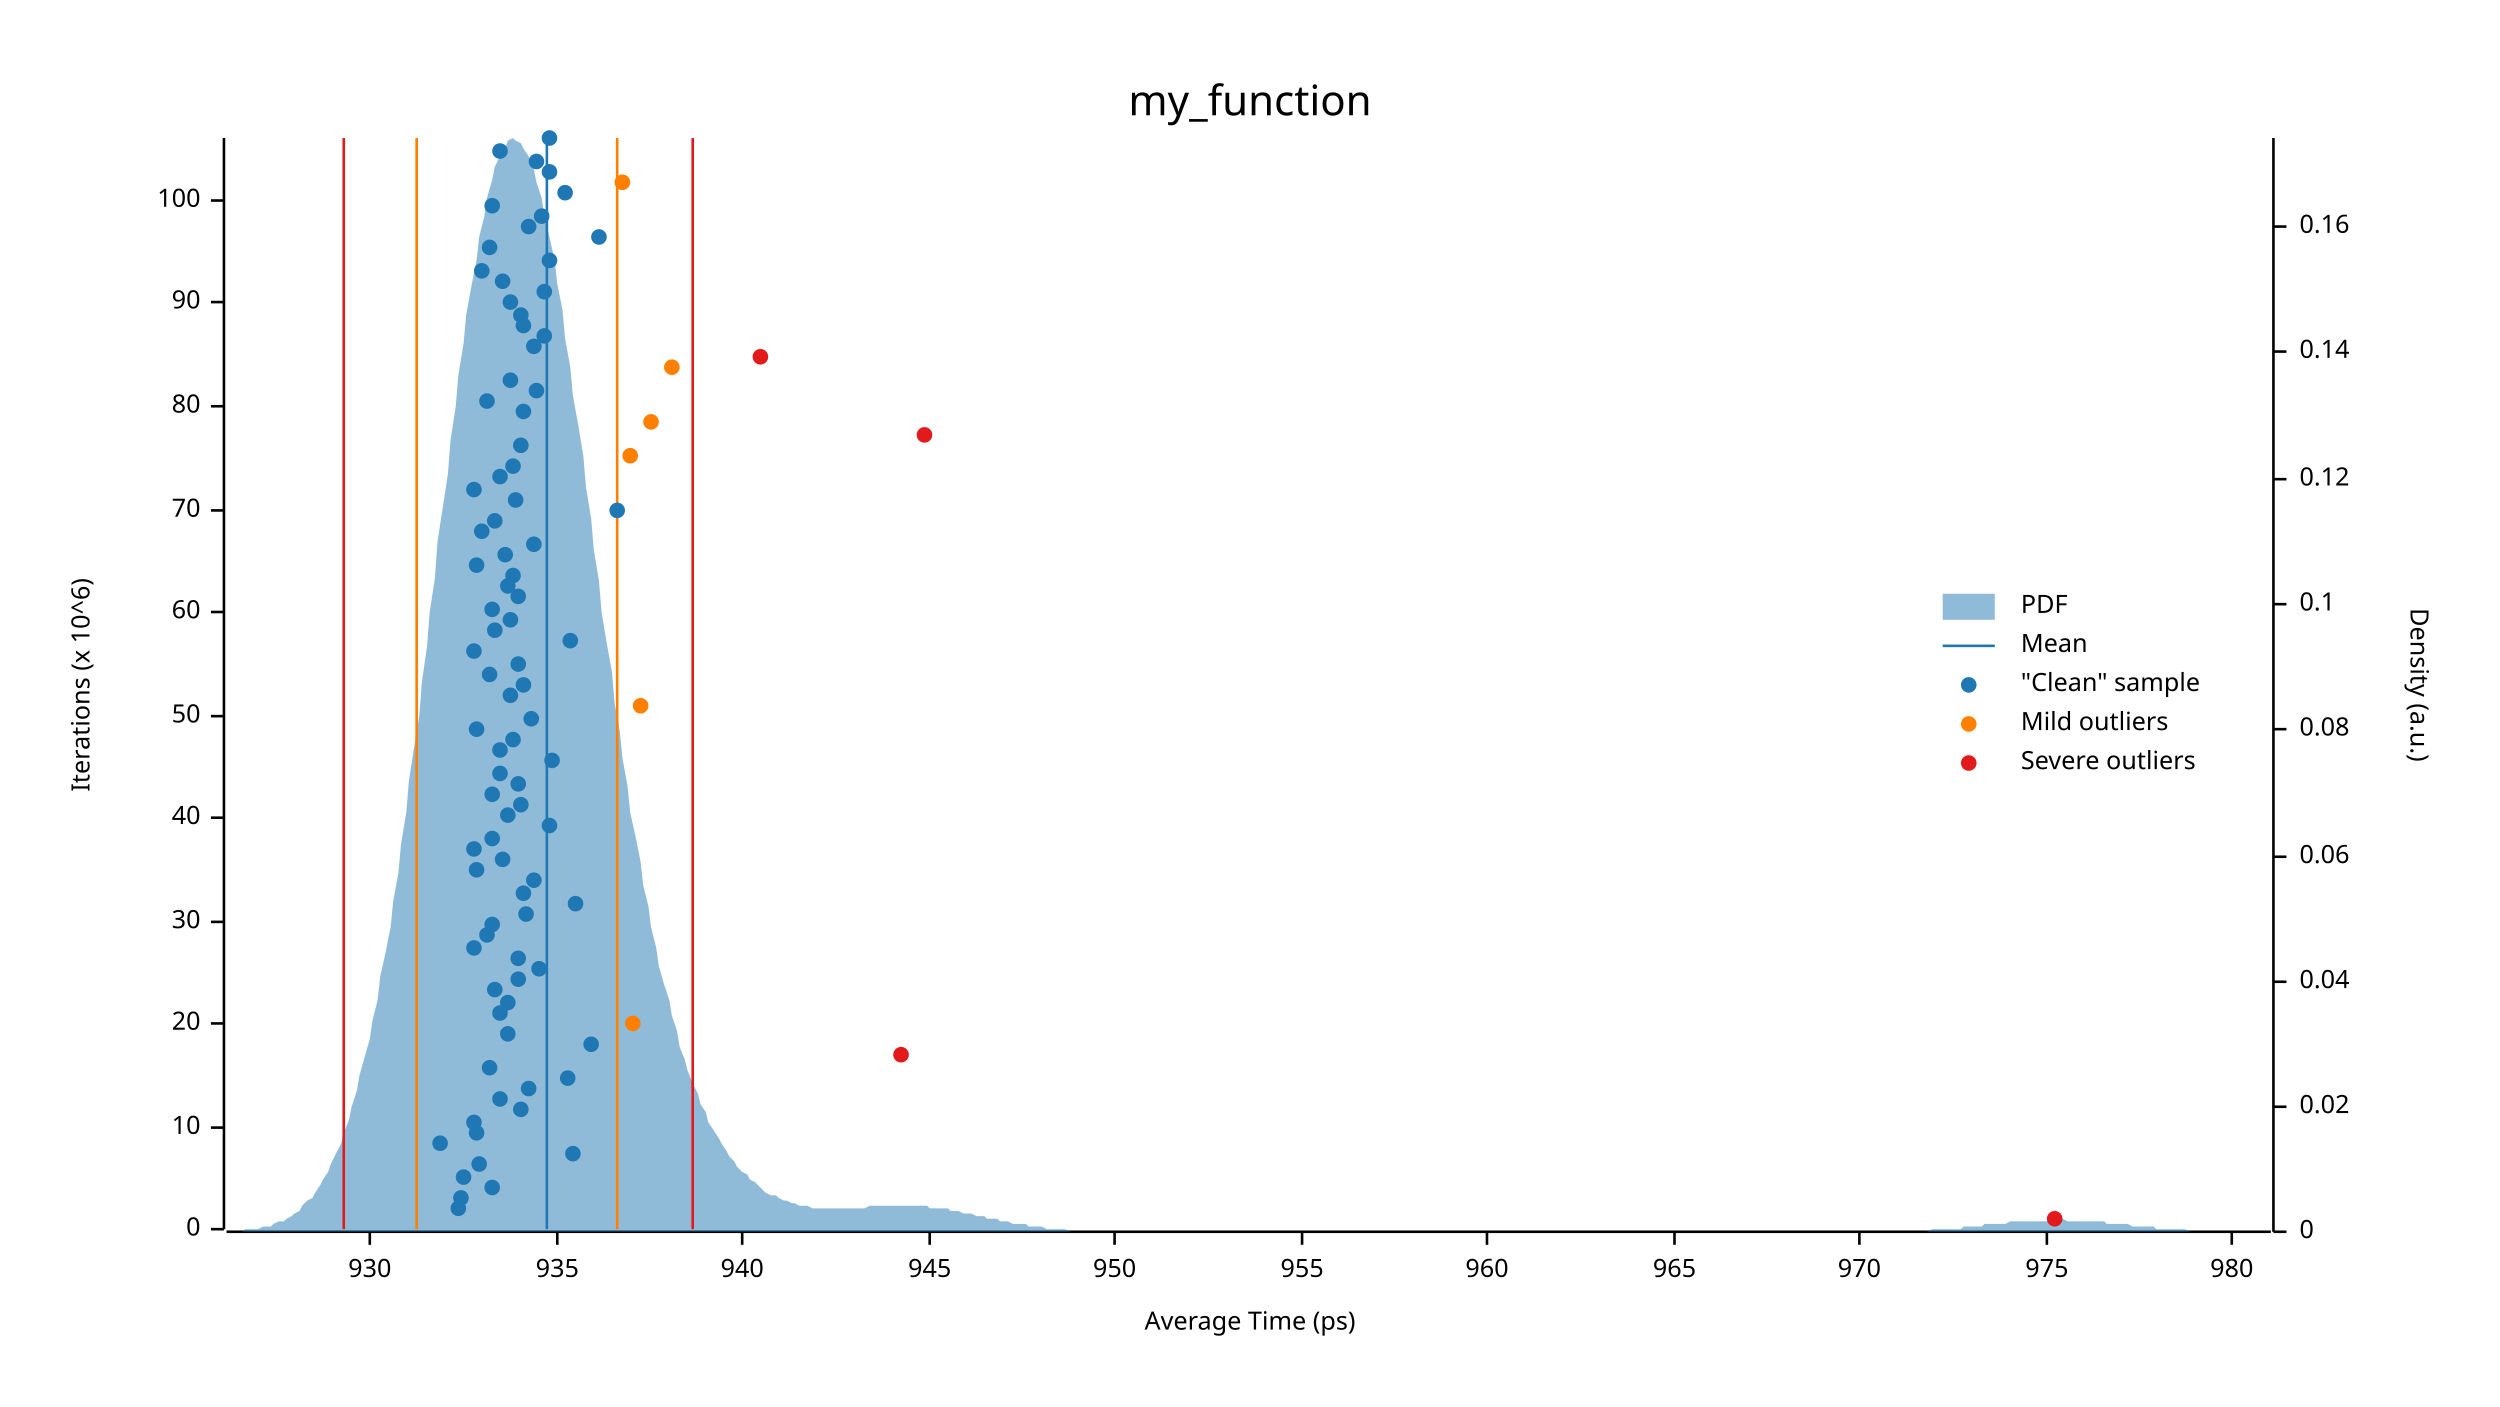
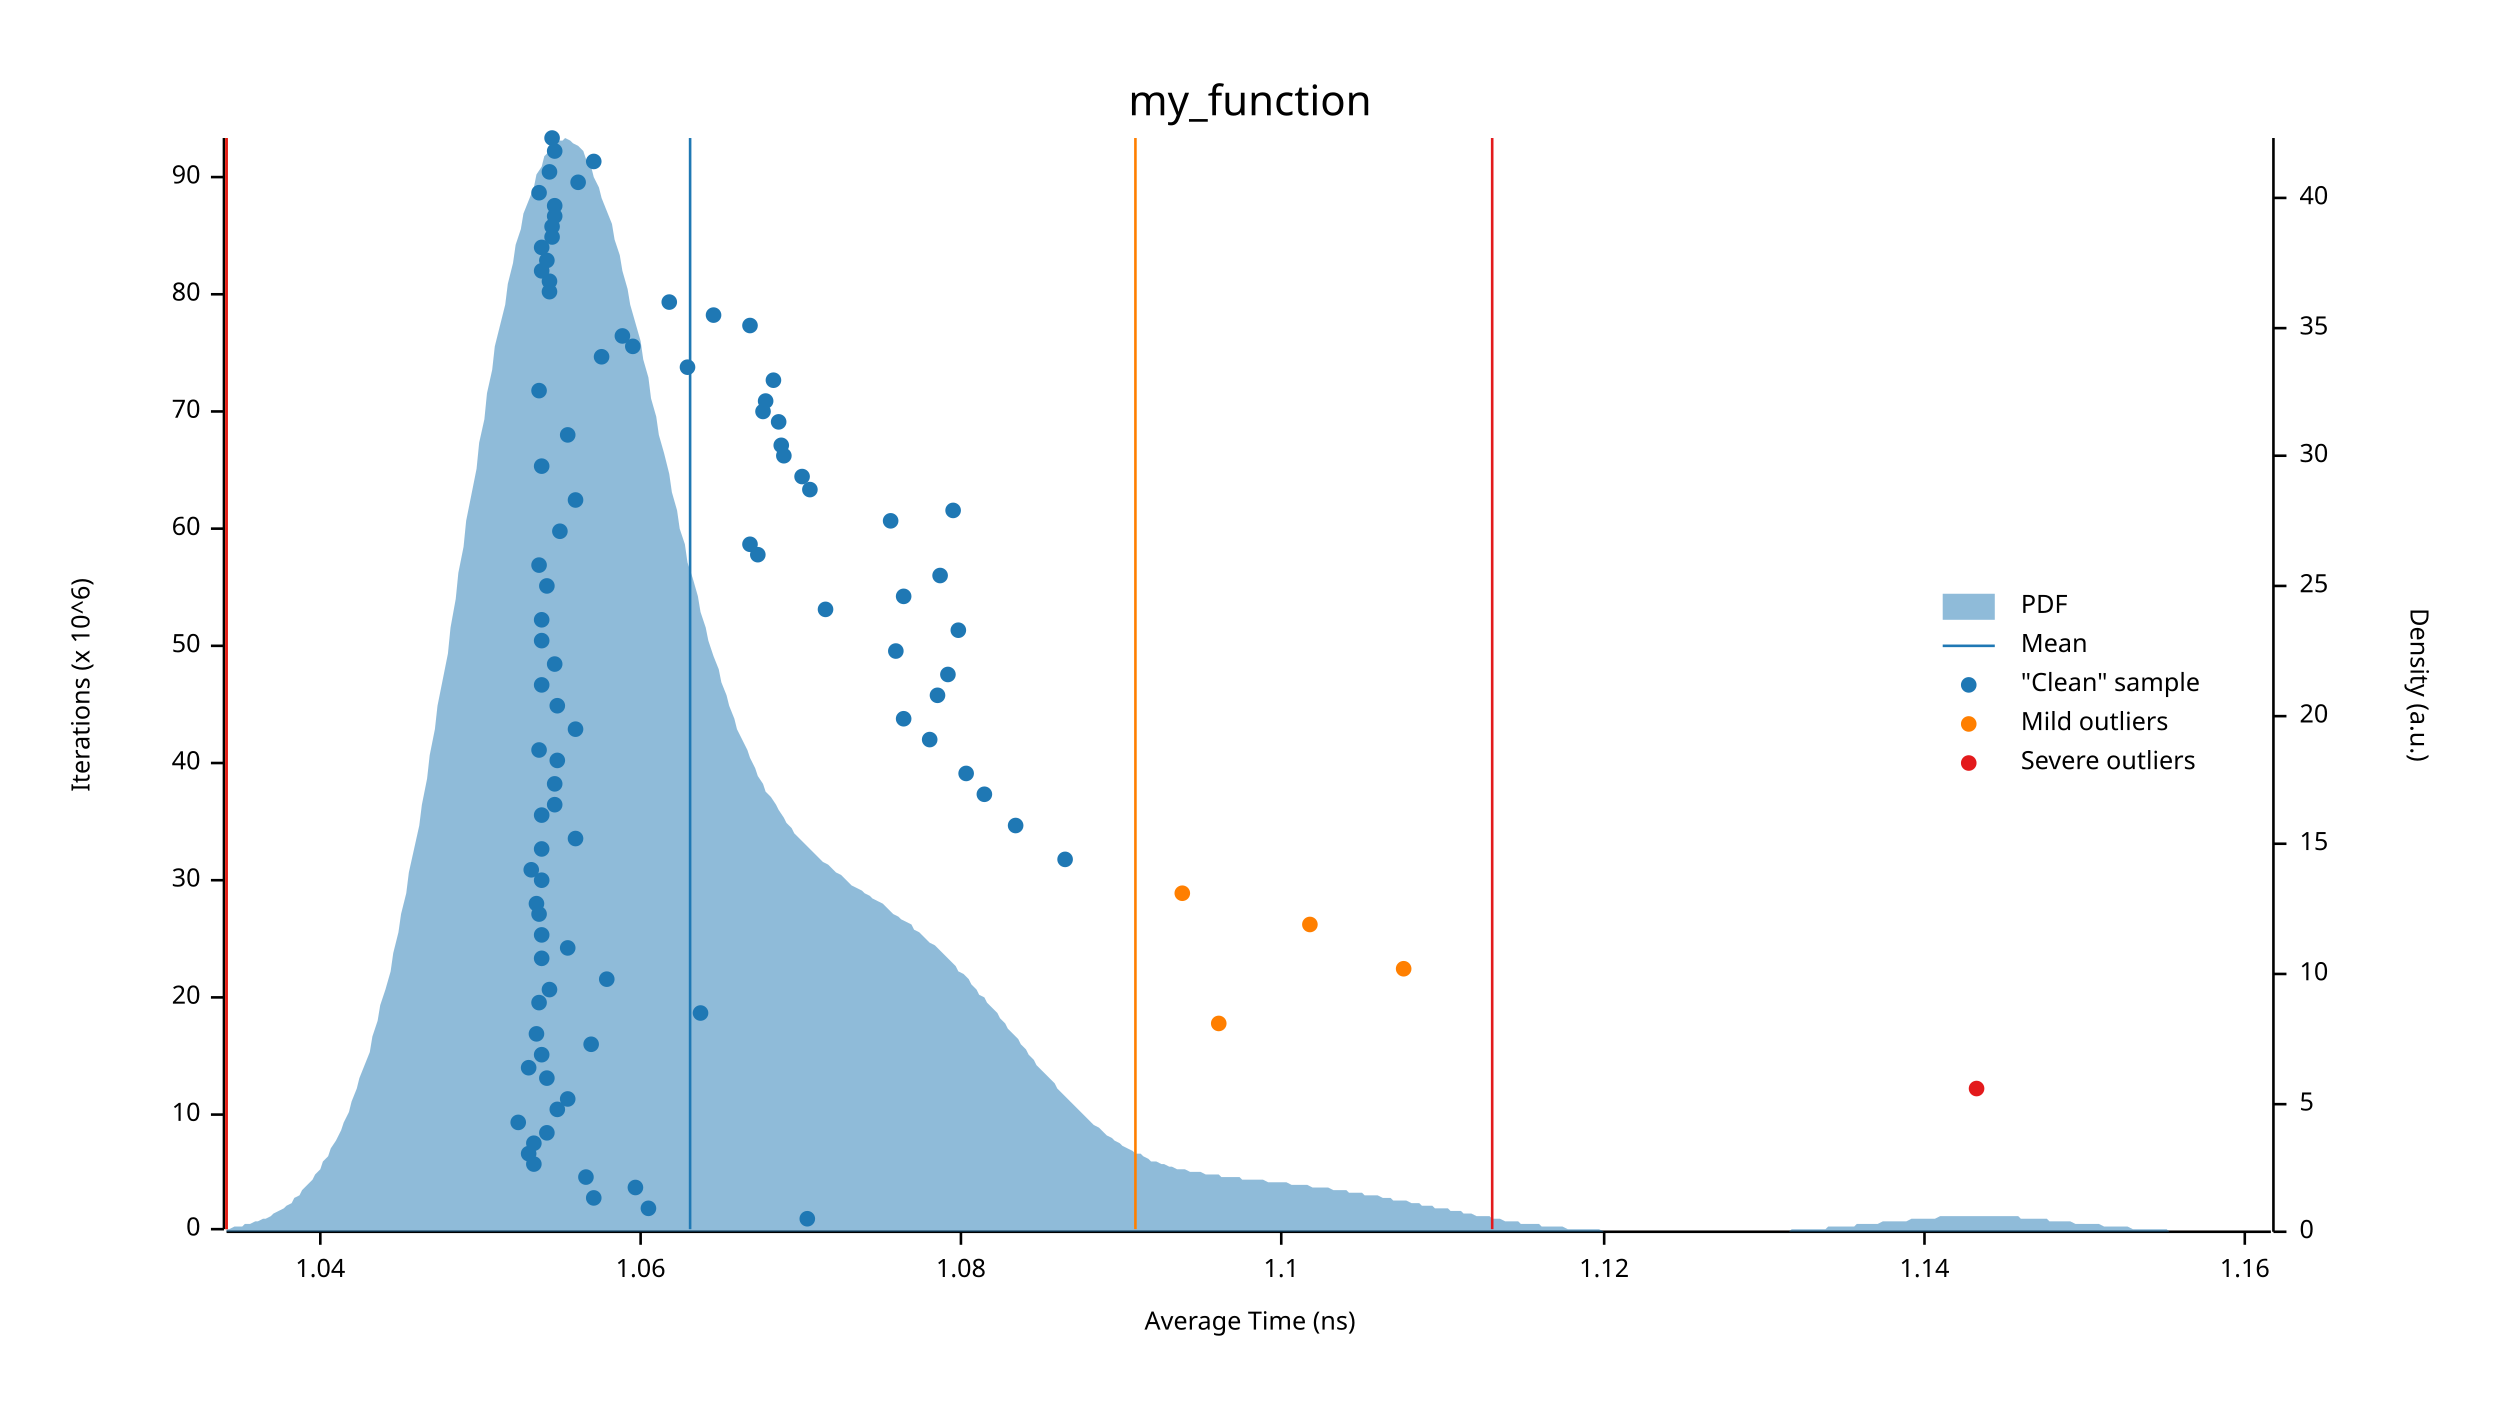
<svg xmlns="http://www.w3.org/2000/svg" width="960" height="540" viewBox="0 0 960 540">
  <text x="480" y="32" dy="0.76em" text-anchor="middle" font-family="sans-serif" font-size="16.129" opacity="1" fill="#000000">
my_function
</text>
  <text x="27" y="263" dy="0.76em" text-anchor="middle" font-family="sans-serif" font-size="9.677" opacity="1" fill="#000000" transform="rotate(270, 27, 263)">
Iterations (x 10^6)
</text>
  <text x="480" y="513" dy="-0.5ex" text-anchor="middle" font-family="sans-serif" font-size="9.677" opacity="1" fill="#000000">
- Average Time (ps)
+ Average Time (ns)
</text>
  <polyline fill="none" opacity="1" stroke="#000000" stroke-width="1" points="86,53 86,472 " />
  <text x="77" y="472" dy="0.5ex" text-anchor="end" font-family="sans-serif" font-size="9.677" opacity="1" fill="#000000">
0
</text>
  <polyline fill="none" opacity="1" stroke="#000000" stroke-width="1" points="81,472 86,472 " />
-   <text x="77" y="433" dy="0.5ex" text-anchor="end" font-family="sans-serif" font-size="9.677" opacity="1" fill="#000000">
+   <text x="77" y="428" dy="0.5ex" text-anchor="end" font-family="sans-serif" font-size="9.677" opacity="1" fill="#000000">
10
</text>
-   <polyline fill="none" opacity="1" stroke="#000000" stroke-width="1" points="81,433 86,433 " />
-   <text x="77" y="393" dy="0.5ex" text-anchor="end" font-family="sans-serif" font-size="9.677" opacity="1" fill="#000000">
+   <polyline fill="none" opacity="1" stroke="#000000" stroke-width="1" points="81,428 86,428 " />
+   <text x="77" y="383" dy="0.5ex" text-anchor="end" font-family="sans-serif" font-size="9.677" opacity="1" fill="#000000">
20
</text>
-   <polyline fill="none" opacity="1" stroke="#000000" stroke-width="1" points="81,393 86,393 " />
-   <text x="77" y="354" dy="0.5ex" text-anchor="end" font-family="sans-serif" font-size="9.677" opacity="1" fill="#000000">
+   <polyline fill="none" opacity="1" stroke="#000000" stroke-width="1" points="81,383 86,383 " />
+   <text x="77" y="338" dy="0.5ex" text-anchor="end" font-family="sans-serif" font-size="9.677" opacity="1" fill="#000000">
30
</text>
-   <polyline fill="none" opacity="1" stroke="#000000" stroke-width="1" points="81,354 86,354 " />
-   <text x="77" y="314" dy="0.5ex" text-anchor="end" font-family="sans-serif" font-size="9.677" opacity="1" fill="#000000">
+   <polyline fill="none" opacity="1" stroke="#000000" stroke-width="1" points="81,338 86,338 " />
+   <text x="77" y="293" dy="0.5ex" text-anchor="end" font-family="sans-serif" font-size="9.677" opacity="1" fill="#000000">
40
</text>
-   <polyline fill="none" opacity="1" stroke="#000000" stroke-width="1" points="81,314 86,314 " />
-   <text x="77" y="275" dy="0.5ex" text-anchor="end" font-family="sans-serif" font-size="9.677" opacity="1" fill="#000000">
+   <polyline fill="none" opacity="1" stroke="#000000" stroke-width="1" points="81,293 86,293 " />
+   <text x="77" y="248" dy="0.5ex" text-anchor="end" font-family="sans-serif" font-size="9.677" opacity="1" fill="#000000">
50
</text>
-   <polyline fill="none" opacity="1" stroke="#000000" stroke-width="1" points="81,275 86,275 " />
-   <text x="77" y="235" dy="0.5ex" text-anchor="end" font-family="sans-serif" font-size="9.677" opacity="1" fill="#000000">
+   <polyline fill="none" opacity="1" stroke="#000000" stroke-width="1" points="81,248 86,248 " />
+   <text x="77" y="203" dy="0.5ex" text-anchor="end" font-family="sans-serif" font-size="9.677" opacity="1" fill="#000000">
60
</text>
-   <polyline fill="none" opacity="1" stroke="#000000" stroke-width="1" points="81,235 86,235 " />
-   <text x="77" y="196" dy="0.5ex" text-anchor="end" font-family="sans-serif" font-size="9.677" opacity="1" fill="#000000">
+   <polyline fill="none" opacity="1" stroke="#000000" stroke-width="1" points="81,203 86,203 " />
+   <text x="77" y="158" dy="0.5ex" text-anchor="end" font-family="sans-serif" font-size="9.677" opacity="1" fill="#000000">
70
</text>
-   <polyline fill="none" opacity="1" stroke="#000000" stroke-width="1" points="81,196 86,196 " />
-   <text x="77" y="156" dy="0.5ex" text-anchor="end" font-family="sans-serif" font-size="9.677" opacity="1" fill="#000000">
+   <polyline fill="none" opacity="1" stroke="#000000" stroke-width="1" points="81,158 86,158 " />
+   <text x="77" y="113" dy="0.5ex" text-anchor="end" font-family="sans-serif" font-size="9.677" opacity="1" fill="#000000">
80
</text>
-   <polyline fill="none" opacity="1" stroke="#000000" stroke-width="1" points="81,156 86,156 " />
-   <text x="77" y="116" dy="0.5ex" text-anchor="end" font-family="sans-serif" font-size="9.677" opacity="1" fill="#000000">
+   <polyline fill="none" opacity="1" stroke="#000000" stroke-width="1" points="81,113 86,113 " />
+   <text x="77" y="68" dy="0.5ex" text-anchor="end" font-family="sans-serif" font-size="9.677" opacity="1" fill="#000000">
90
</text>
-   <polyline fill="none" opacity="1" stroke="#000000" stroke-width="1" points="81,116 86,116 " />
-   <text x="77" y="77" dy="0.5ex" text-anchor="end" font-family="sans-serif" font-size="9.677" opacity="1" fill="#000000">
- 100
- </text>
-   <polyline fill="none" opacity="1" stroke="#000000" stroke-width="1" points="81,77 86,77 " />
+   <polyline fill="none" opacity="1" stroke="#000000" stroke-width="1" points="81,68 86,68 " />
  <polyline fill="none" opacity="1" stroke="#000000" stroke-width="1" points="87,473 872,473 " />
-   <text x="142" y="483" dy="0.76em" text-anchor="middle" font-family="sans-serif" font-size="9.677" opacity="1" fill="#000000">
- 930
- </text>
-   <polyline fill="none" opacity="1" stroke="#000000" stroke-width="1" points="142,473 142,478 " />
-   <text x="214" y="483" dy="0.76em" text-anchor="middle" font-family="sans-serif" font-size="9.677" opacity="1" fill="#000000">
- 935
- </text>
-   <polyline fill="none" opacity="1" stroke="#000000" stroke-width="1" points="214,473 214,478 " />
-   <text x="285" y="483" dy="0.76em" text-anchor="middle" font-family="sans-serif" font-size="9.677" opacity="1" fill="#000000">
- 940
- </text>
-   <polyline fill="none" opacity="1" stroke="#000000" stroke-width="1" points="285,473 285,478 " />
-   <text x="357" y="483" dy="0.76em" text-anchor="middle" font-family="sans-serif" font-size="9.677" opacity="1" fill="#000000">
- 945
- </text>
-   <polyline fill="none" opacity="1" stroke="#000000" stroke-width="1" points="357,473 357,478 " />
-   <text x="428" y="483" dy="0.76em" text-anchor="middle" font-family="sans-serif" font-size="9.677" opacity="1" fill="#000000">
- 950
- </text>
-   <polyline fill="none" opacity="1" stroke="#000000" stroke-width="1" points="428,473 428,478 " />
-   <text x="500" y="483" dy="0.76em" text-anchor="middle" font-family="sans-serif" font-size="9.677" opacity="1" fill="#000000">
- 955
- </text>
-   <polyline fill="none" opacity="1" stroke="#000000" stroke-width="1" points="500,473 500,478 " />
-   <text x="571" y="483" dy="0.76em" text-anchor="middle" font-family="sans-serif" font-size="9.677" opacity="1" fill="#000000">
- 960
- </text>
-   <polyline fill="none" opacity="1" stroke="#000000" stroke-width="1" points="571,473 571,478 " />
-   <text x="643" y="483" dy="0.76em" text-anchor="middle" font-family="sans-serif" font-size="9.677" opacity="1" fill="#000000">
- 965
- </text>
-   <polyline fill="none" opacity="1" stroke="#000000" stroke-width="1" points="643,473 643,478 " />
-   <text x="714" y="483" dy="0.76em" text-anchor="middle" font-family="sans-serif" font-size="9.677" opacity="1" fill="#000000">
- 970
- </text>
-   <polyline fill="none" opacity="1" stroke="#000000" stroke-width="1" points="714,473 714,478 " />
-   <text x="786" y="483" dy="0.76em" text-anchor="middle" font-family="sans-serif" font-size="9.677" opacity="1" fill="#000000">
- 975
- </text>
-   <polyline fill="none" opacity="1" stroke="#000000" stroke-width="1" points="786,473 786,478 " />
-   <text x="857" y="483" dy="0.76em" text-anchor="middle" font-family="sans-serif" font-size="9.677" opacity="1" fill="#000000">
- 980
- </text>
-   <polyline fill="none" opacity="1" stroke="#000000" stroke-width="1" points="857,473 857,478 " />
+   <text x="123" y="483" dy="0.76em" text-anchor="middle" font-family="sans-serif" font-size="9.677" opacity="1" fill="#000000">
+ 1.04
+ </text>
+   <polyline fill="none" opacity="1" stroke="#000000" stroke-width="1" points="123,473 123,478 " />
+   <text x="246" y="483" dy="0.76em" text-anchor="middle" font-family="sans-serif" font-size="9.677" opacity="1" fill="#000000">
+ 1.06
+ </text>
+   <polyline fill="none" opacity="1" stroke="#000000" stroke-width="1" points="246,473 246,478 " />
+   <text x="369" y="483" dy="0.76em" text-anchor="middle" font-family="sans-serif" font-size="9.677" opacity="1" fill="#000000">
+ 1.08
+ </text>
+   <polyline fill="none" opacity="1" stroke="#000000" stroke-width="1" points="369,473 369,478 " />
+   <text x="492" y="483" dy="0.76em" text-anchor="middle" font-family="sans-serif" font-size="9.677" opacity="1" fill="#000000">
+ 1.1
+ </text>
+   <polyline fill="none" opacity="1" stroke="#000000" stroke-width="1" points="492,473 492,478 " />
+   <text x="616" y="483" dy="0.76em" text-anchor="middle" font-family="sans-serif" font-size="9.677" opacity="1" fill="#000000">
+ 1.12
+ </text>
+   <polyline fill="none" opacity="1" stroke="#000000" stroke-width="1" points="616,473 616,478 " />
+   <text x="739" y="483" dy="0.76em" text-anchor="middle" font-family="sans-serif" font-size="9.677" opacity="1" fill="#000000">
+ 1.14
+ </text>
+   <polyline fill="none" opacity="1" stroke="#000000" stroke-width="1" points="739,473 739,478 " />
+   <text x="862" y="483" dy="0.76em" text-anchor="middle" font-family="sans-serif" font-size="9.677" opacity="1" fill="#000000">
+ 1.16
+ </text>
+   <polyline fill="none" opacity="1" stroke="#000000" stroke-width="1" points="862,473 862,478 " />
  <text x="933" y="263" dy="0.76em" text-anchor="middle" font-family="sans-serif" font-size="9.677" opacity="1" fill="#000000" transform="rotate(90, 933, 263)">
Density (a.u.)
</text>
  <polyline fill="none" opacity="1" stroke="#000000" stroke-width="1" points="873,53 873,473 " />
  <text x="883" y="473" dy="0.5ex" text-anchor="start" font-family="sans-serif" font-size="9.677" opacity="1" fill="#000000">
0
</text>
  <polyline fill="none" opacity="1" stroke="#000000" stroke-width="1" points="873,473 878,473 " />
-   <text x="883" y="425" dy="0.5ex" text-anchor="start" font-family="sans-serif" font-size="9.677" opacity="1" fill="#000000">
- 0.02
- </text>
-   <polyline fill="none" opacity="1" stroke="#000000" stroke-width="1" points="873,425 878,425 " />
-   <text x="883" y="377" dy="0.5ex" text-anchor="start" font-family="sans-serif" font-size="9.677" opacity="1" fill="#000000">
- 0.04
- </text>
-   <polyline fill="none" opacity="1" stroke="#000000" stroke-width="1" points="873,377 878,377 " />
-   <text x="883" y="329" dy="0.5ex" text-anchor="start" font-family="sans-serif" font-size="9.677" opacity="1" fill="#000000">
- 0.06
- </text>
-   <polyline fill="none" opacity="1" stroke="#000000" stroke-width="1" points="873,329 878,329 " />
-   <text x="883" y="280" dy="0.5ex" text-anchor="start" font-family="sans-serif" font-size="9.677" opacity="1" fill="#000000">
- 0.08
- </text>
-   <polyline fill="none" opacity="1" stroke="#000000" stroke-width="1" points="873,280 878,280 " />
-   <text x="883" y="232" dy="0.5ex" text-anchor="start" font-family="sans-serif" font-size="9.677" opacity="1" fill="#000000">
- 0.1
- </text>
-   <polyline fill="none" opacity="1" stroke="#000000" stroke-width="1" points="873,232 878,232 " />
-   <text x="883" y="184" dy="0.5ex" text-anchor="start" font-family="sans-serif" font-size="9.677" opacity="1" fill="#000000">
- 0.12
- </text>
-   <polyline fill="none" opacity="1" stroke="#000000" stroke-width="1" points="873,184 878,184 " />
-   <text x="883" y="135" dy="0.5ex" text-anchor="start" font-family="sans-serif" font-size="9.677" opacity="1" fill="#000000">
- 0.14
- </text>
-   <polyline fill="none" opacity="1" stroke="#000000" stroke-width="1" points="873,135 878,135 " />
-   <text x="883" y="87" dy="0.5ex" text-anchor="start" font-family="sans-serif" font-size="9.677" opacity="1" fill="#000000">
- 0.16
- </text>
-   <polyline fill="none" opacity="1" stroke="#000000" stroke-width="1" points="873,87 878,87 " />
-   <polygon opacity="0.5" fill="#1F78B4" points="87,473 88,473 90,473 91,473 93,473 94,472 96,472 98,472 99,472 101,471 102,471 104,471 105,470 107,469 109,469 110,468 112,467 113,466 115,465 116,463 118,461 120,460 121,458 123,455 124,453 126,450 127,447 129,443 131,439 132,435 134,430 135,425 137,419 138,413 140,406 142,399 143,392 145,384 146,375 148,366 150,356 151,346 153,335 154,324 156,312 157,300 159,287 161,275 162,262 164,248 165,235 167,222 168,208 170,195 172,182 173,169 175,156 176,144 178,132 179,121 181,110 183,100 184,91 186,83 187,76 189,69 190,64 192,60 194,57 195,54 197,53 198,54 200,55 201,57 203,60 205,65 206,70 208,76 209,83 211,91 213,100 214,109 216,119 217,130 219,141 220,152 222,163 224,175 225,187 227,199 228,211 230,223 231,235 233,247 235,258 236,270 238,281 239,291 241,302 242,312 244,321 246,331 247,340 249,348 250,356 252,364 253,371 255,378 257,384 258,390 260,396 261,402 263,407 264,411 266,416 268,420 269,424 271,427 272,431 274,434 276,437 277,439 279,442 280,444 282,446 283,448 285,450 287,451 288,453 290,454 291,455 293,457 294,458 296,459 298,459 299,460 301,461 302,461 304,462 305,462 307,463 309,463 310,463 312,464 313,464 315,464 316,464 318,464 320,464 321,464 323,464 324,464 326,464 327,464 329,464 331,464 332,464 334,463 335,463 337,463 339,463 340,463 342,463 343,463 345,463 346,463 348,463 350,463 351,463 353,463 354,463 356,463 357,464 359,464 361,464 362,464 364,464 365,465 367,465 368,465 370,466 372,466 373,466 375,467 376,467 378,467 379,468 381,468 383,468 384,469 386,469 387,469 389,470 391,470 392,470 394,470 395,471 397,471 398,471 400,471 402,472 403,472 405,472 406,472 408,472 409,472 411,473 413,473 414,473 416,473 417,473 419,473 420,473 422,473 424,473 425,473 427,473 428,473 430,473 431,473 433,473 435,473 436,473 438,473 439,473 441,473 442,473 444,473 446,473 447,473 449,473 450,473 452,473 454,473 455,473 457,473 458,473 460,473 461,473 463,473 465,473 466,473 468,473 469,473 471,473 472,473 474,473 476,473 477,473 479,473 480,473 482,473 483,473 485,473 487,473 488,473 490,473 491,473 493,473 494,473 496,473 498,473 499,473 501,473 502,473 504,473 505,473 507,473 509,473 510,473 512,473 513,473 515,473 517,473 518,473 520,473 521,473 523,473 524,473 526,473 528,473 529,473 531,473 532,473 534,473 535,473 537,473 539,473 540,473 542,473 543,473 545,473 546,473 548,473 550,473 551,473 553,473 554,473 556,473 557,473 559,473 561,473 562,473 564,473 565,473 567,473 568,473 570,473 572,473 573,473 575,473 576,473 578,473 580,473 581,473 583,473 584,473 586,473 587,473 589,473 591,473 592,473 594,473 595,473 597,473 598,473 600,473 602,473 603,473 605,473 606,473 608,473 609,473 611,473 613,473 614,473 616,473 617,473 619,473 620,473 622,473 624,473 625,473 627,473 628,473 630,473 632,473 633,473 635,473 636,473 638,473 639,473 641,473 643,473 644,473 646,473 647,473 649,473 650,473 652,473 654,473 655,473 657,473 658,473 660,473 661,473 663,473 665,473 666,473 668,473 669,473 671,473 672,473 674,473 676,473 677,473 679,473 680,473 682,473 683,473 685,473 687,473 688,473 690,473 691,473 693,473 695,473 696,473 698,473 699,473 701,473 702,473 704,473 706,473 707,473 709,473 710,473 712,473 713,473 715,473 717,473 718,473 720,473 721,473 723,473 724,473 726,473 728,473 729,473 731,473 732,473 734,473 735,473 737,473 739,473 740,473 742,472 743,472 745,472 746,472 748,472 750,472 751,472 753,472 754,471 756,471 758,471 759,471 761,471 762,470 764,470 765,470 767,470 769,470 770,470 772,469 773,469 775,469 776,469 778,469 780,469 781,469 783,469 784,469 786,469 787,468 789,468 791,468 792,468 794,469 795,469 797,469 798,469 800,469 802,469 803,469 805,469 806,469 808,469 809,470 811,470 813,470 814,470 816,470 817,470 819,471 821,471 822,471 824,471 825,471 827,471 828,472 830,472 832,472 833,472 835,472 836,472 838,472 839,472 841,473 843,473 844,473 846,473 847,473 849,473 850,473 852,473 854,473 855,473 857,473 858,473 860,473 861,473 863,473 865,473 866,473 868,473 869,473 871,473 873,473 873,473 87,473 " />
-   <polyline fill="none" opacity="1" stroke="#1F78B4" stroke-width="1" points="210,472 210,53 " />
-   <polyline fill="none" opacity="1" stroke="#FF7F00" stroke-width="1" points="160,472 160,53 " />
-   <polyline fill="none" opacity="1" stroke="#FF7F00" stroke-width="1" points="237,472 237,53 " />
-   <polyline fill="none" opacity="1" stroke="#E31A1C" stroke-width="1" points="132,472 132,53 " />
-   <polyline fill="none" opacity="1" stroke="#E31A1C" stroke-width="1" points="266,472 266,53 " />
-   <circle cx="176" cy="464" r="3" opacity="1" fill="#1F78B4" stroke="none" stroke-width="1" />
-   <circle cx="177" cy="460" r="3" opacity="1" fill="#1F78B4" stroke="none" stroke-width="1" />
-   <circle cx="189" cy="456" r="3" opacity="1" fill="#1F78B4" stroke="none" stroke-width="1" />
-   <circle cx="178" cy="452" r="3" opacity="1" fill="#1F78B4" stroke="none" stroke-width="1" />
-   <circle cx="184" cy="447" r="3" opacity="1" fill="#1F78B4" stroke="none" stroke-width="1" />
-   <circle cx="220" cy="443" r="3" opacity="1" fill="#1F78B4" stroke="none" stroke-width="1" />
-   <circle cx="169" cy="439" r="3" opacity="1" fill="#1F78B4" stroke="none" stroke-width="1" />
-   <circle cx="183" cy="435" r="3" opacity="1" fill="#1F78B4" stroke="none" stroke-width="1" />
-   <circle cx="182" cy="431" r="3" opacity="1" fill="#1F78B4" stroke="none" stroke-width="1" />
-   <circle cx="200" cy="426" r="3" opacity="1" fill="#1F78B4" stroke="none" stroke-width="1" />
-   <circle cx="192" cy="422" r="3" opacity="1" fill="#1F78B4" stroke="none" stroke-width="1" />
-   <circle cx="203" cy="418" r="3" opacity="1" fill="#1F78B4" stroke="none" stroke-width="1" />
-   <circle cx="218" cy="414" r="3" opacity="1" fill="#1F78B4" stroke="none" stroke-width="1" />
-   <circle cx="188" cy="410" r="3" opacity="1" fill="#1F78B4" stroke="none" stroke-width="1" />
+   <text x="883" y="424" dy="0.5ex" text-anchor="start" font-family="sans-serif" font-size="9.677" opacity="1" fill="#000000">
+ 5
+ </text>
+   <polyline fill="none" opacity="1" stroke="#000000" stroke-width="1" points="873,424 878,424 " />
+   <text x="883" y="374" dy="0.5ex" text-anchor="start" font-family="sans-serif" font-size="9.677" opacity="1" fill="#000000">
+ 10
+ </text>
+   <polyline fill="none" opacity="1" stroke="#000000" stroke-width="1" points="873,374 878,374 " />
+   <text x="883" y="324" dy="0.5ex" text-anchor="start" font-family="sans-serif" font-size="9.677" opacity="1" fill="#000000">
+ 15
+ </text>
+   <polyline fill="none" opacity="1" stroke="#000000" stroke-width="1" points="873,324 878,324 " />
+   <text x="883" y="275" dy="0.5ex" text-anchor="start" font-family="sans-serif" font-size="9.677" opacity="1" fill="#000000">
+ 20
+ </text>
+   <polyline fill="none" opacity="1" stroke="#000000" stroke-width="1" points="873,275 878,275 " />
+   <text x="883" y="225" dy="0.5ex" text-anchor="start" font-family="sans-serif" font-size="9.677" opacity="1" fill="#000000">
+ 25
+ </text>
+   <polyline fill="none" opacity="1" stroke="#000000" stroke-width="1" points="873,225 878,225 " />
+   <text x="883" y="175" dy="0.5ex" text-anchor="start" font-family="sans-serif" font-size="9.677" opacity="1" fill="#000000">
+ 30
+ </text>
+   <polyline fill="none" opacity="1" stroke="#000000" stroke-width="1" points="873,175 878,175 " />
+   <text x="883" y="126" dy="0.5ex" text-anchor="start" font-family="sans-serif" font-size="9.677" opacity="1" fill="#000000">
+ 35
+ </text>
+   <polyline fill="none" opacity="1" stroke="#000000" stroke-width="1" points="873,126 878,126 " />
+   <text x="883" y="76" dy="0.5ex" text-anchor="start" font-family="sans-serif" font-size="9.677" opacity="1" fill="#000000">
+ 40
+ </text>
+   <polyline fill="none" opacity="1" stroke="#000000" stroke-width="1" points="873,76 878,76 " />
+   <polygon opacity="0.5" fill="#1F78B4" points="87,472 88,472 90,471 91,471 93,471 94,470 96,470 98,469 99,469 101,468 102,468 104,467 105,466 107,465 109,464 110,463 112,462 113,460 115,459 116,457 118,455 120,453 121,451 123,449 124,446 126,444 127,441 129,438 131,434 132,431 134,427 135,423 137,418 138,414 140,409 142,404 143,398 145,392 146,386 148,380 150,373 151,366 153,358 154,351 156,343 157,335 159,326 161,317 162,309 164,299 165,290 167,280 168,271 170,261 172,251 173,241 175,230 176,220 178,210 179,200 181,190 183,180 184,170 186,161 187,151 189,142 190,133 192,125 194,117 195,109 197,101 198,94 200,88 201,82 203,77 205,72 206,67 208,64 209,60 211,58 213,56 214,54 216,54 217,53 219,54 220,55 222,56 224,58 225,61 227,64 228,68 230,72 231,76 233,81 235,86 236,92 238,98 239,104 241,111 242,117 244,124 246,131 247,138 249,145 250,153 252,160 253,167 255,174 257,182 258,189 260,196 261,203 263,209 264,216 266,222 268,229 269,235 271,241 272,246 274,252 276,257 277,262 279,267 280,271 282,276 283,280 285,284 287,288 288,291 290,295 291,298 293,301 294,304 296,306 298,309 299,311 301,314 302,316 304,318 305,320 307,322 309,324 310,325 312,327 313,328 315,330 316,331 318,332 320,334 321,335 323,336 324,337 326,339 327,340 329,341 331,342 332,343 334,344 335,345 337,346 339,347 340,348 342,350 343,351 345,352 346,353 348,354 350,355 351,357 353,358 354,359 356,361 357,362 359,363 361,365 362,366 364,368 365,369 367,371 368,373 370,374 372,376 373,378 375,380 376,382 378,383 379,385 381,387 383,389 384,391 386,393 387,395 389,397 391,399 392,401 394,403 395,405 397,407 398,409 400,411 402,413 403,414 405,416 406,418 408,420 409,421 411,423 413,425 414,426 416,428 417,429 419,431 420,432 422,433 424,435 425,436 427,437 428,438 430,439 431,440 433,441 435,442 436,443 438,443 439,444 441,445 442,446 444,446 446,447 447,447 449,448 450,448 452,449 454,449 455,449 457,450 458,450 460,450 461,450 463,451 465,451 466,451 468,451 469,452 471,452 472,452 474,452 476,452 477,453 479,453 480,453 482,453 483,453 485,453 487,454 488,454 490,454 491,454 493,454 494,454 496,455 498,455 499,455 501,455 502,455 504,456 505,456 507,456 509,456 510,456 512,457 513,457 515,457 517,457 518,458 520,458 521,458 523,458 524,459 526,459 528,459 529,459 531,460 532,460 534,460 535,461 537,461 539,461 540,461 542,462 543,462 545,462 546,463 548,463 550,463 551,464 553,464 554,464 556,464 557,465 559,465 561,465 562,466 564,466 565,466 567,467 568,467 570,467 572,467 573,468 575,468 576,468 578,469 580,469 581,469 583,469 584,470 586,470 587,470 589,470 591,470 592,471 594,471 595,471 597,471 598,471 600,471 602,472 603,472 605,472 606,472 608,472 609,472 611,472 613,472 614,472 616,473 617,473 619,473 620,473 622,473 624,473 625,473 627,473 628,473 630,473 632,473 633,473 635,473 636,473 638,473 639,473 641,473 643,473 644,473 646,473 647,473 649,473 650,473 652,473 654,473 655,473 657,473 658,473 660,473 661,473 663,473 665,473 666,473 668,473 669,473 671,473 672,473 674,473 676,473 677,473 679,473 680,473 682,473 683,473 685,473 687,473 688,472 690,472 691,472 693,472 695,472 696,472 698,472 699,472 701,472 702,471 704,471 706,471 707,471 709,471 710,471 712,471 713,470 715,470 717,470 718,470 720,470 721,470 723,469 724,469 726,469 728,469 729,469 731,469 732,469 734,468 735,468 737,468 739,468 740,468 742,468 743,468 745,467 746,467 748,467 750,467 751,467 753,467 754,467 756,467 758,467 759,467 761,467 762,467 764,467 765,467 767,467 769,467 770,467 772,467 773,467 775,467 776,468 778,468 780,468 781,468 783,468 784,468 786,468 787,469 789,469 791,469 792,469 794,469 795,469 797,470 798,470 800,470 802,470 803,470 805,470 806,470 808,471 809,471 811,471 813,471 814,471 816,471 817,471 819,472 821,472 822,472 824,472 825,472 827,472 828,472 830,472 832,472 833,473 835,473 836,473 838,473 839,473 841,473 843,473 844,473 846,473 847,473 849,473 850,473 852,473 854,473 855,473 857,473 858,473 860,473 861,473 863,473 865,473 866,473 868,473 869,473 871,473 873,473 873,473 87,473 " />
+   <polyline fill="none" opacity="1" stroke="#1F78B4" stroke-width="1" points="265,472 265,53 " />
+   <polyline fill="none" opacity="1" stroke="#FF7F00" stroke-width="1" points="87,472 87,53 " />
+   <polyline fill="none" opacity="1" stroke="#FF7F00" stroke-width="1" points="436,472 436,53 " />
+   <polyline fill="none" opacity="1" stroke="#E31A1C" stroke-width="1" points="87,472 87,53 " />
+   <polyline fill="none" opacity="1" stroke="#E31A1C" stroke-width="1" points="573,472 573,53 " />
+   <circle cx="310" cy="468" r="3" opacity="1" fill="#1F78B4" stroke="none" stroke-width="1" />
+   <circle cx="249" cy="464" r="3" opacity="1" fill="#1F78B4" stroke="none" stroke-width="1" />
+   <circle cx="228" cy="460" r="3" opacity="1" fill="#1F78B4" stroke="none" stroke-width="1" />
+   <circle cx="244" cy="456" r="3" opacity="1" fill="#1F78B4" stroke="none" stroke-width="1" />
+   <circle cx="225" cy="452" r="3" opacity="1" fill="#1F78B4" stroke="none" stroke-width="1" />
+   <circle cx="205" cy="447" r="3" opacity="1" fill="#1F78B4" stroke="none" stroke-width="1" />
+   <circle cx="203" cy="443" r="3" opacity="1" fill="#1F78B4" stroke="none" stroke-width="1" />
+   <circle cx="205" cy="439" r="3" opacity="1" fill="#1F78B4" stroke="none" stroke-width="1" />
+   <circle cx="210" cy="435" r="3" opacity="1" fill="#1F78B4" stroke="none" stroke-width="1" />
+   <circle cx="199" cy="431" r="3" opacity="1" fill="#1F78B4" stroke="none" stroke-width="1" />
+   <circle cx="214" cy="426" r="3" opacity="1" fill="#1F78B4" stroke="none" stroke-width="1" />
+   <circle cx="218" cy="422" r="3" opacity="1" fill="#1F78B4" stroke="none" stroke-width="1" />
+   <circle cx="210" cy="414" r="3" opacity="1" fill="#1F78B4" stroke="none" stroke-width="1" />
+   <circle cx="203" cy="410" r="3" opacity="1" fill="#1F78B4" stroke="none" stroke-width="1" />
+   <circle cx="208" cy="405" r="3" opacity="1" fill="#1F78B4" stroke="none" stroke-width="1" />
  <circle cx="227" cy="401" r="3" opacity="1" fill="#1F78B4" stroke="none" stroke-width="1" />
-   <circle cx="195" cy="397" r="3" opacity="1" fill="#1F78B4" stroke="none" stroke-width="1" />
-   <circle cx="192" cy="389" r="3" opacity="1" fill="#1F78B4" stroke="none" stroke-width="1" />
-   <circle cx="195" cy="385" r="3" opacity="1" fill="#1F78B4" stroke="none" stroke-width="1" />
-   <circle cx="190" cy="380" r="3" opacity="1" fill="#1F78B4" stroke="none" stroke-width="1" />
-   <circle cx="199" cy="376" r="3" opacity="1" fill="#1F78B4" stroke="none" stroke-width="1" />
-   <circle cx="207" cy="372" r="3" opacity="1" fill="#1F78B4" stroke="none" stroke-width="1" />
-   <circle cx="199" cy="368" r="3" opacity="1" fill="#1F78B4" stroke="none" stroke-width="1" />
-   <circle cx="182" cy="364" r="3" opacity="1" fill="#1F78B4" stroke="none" stroke-width="1" />
-   <circle cx="187" cy="359" r="3" opacity="1" fill="#1F78B4" stroke="none" stroke-width="1" />
-   <circle cx="189" cy="355" r="3" opacity="1" fill="#1F78B4" stroke="none" stroke-width="1" />
-   <circle cx="202" cy="351" r="3" opacity="1" fill="#1F78B4" stroke="none" stroke-width="1" />
-   <circle cx="221" cy="347" r="3" opacity="1" fill="#1F78B4" stroke="none" stroke-width="1" />
-   <circle cx="201" cy="343" r="3" opacity="1" fill="#1F78B4" stroke="none" stroke-width="1" />
-   <circle cx="205" cy="338" r="3" opacity="1" fill="#1F78B4" stroke="none" stroke-width="1" />
-   <circle cx="183" cy="334" r="3" opacity="1" fill="#1F78B4" stroke="none" stroke-width="1" />
-   <circle cx="193" cy="330" r="3" opacity="1" fill="#1F78B4" stroke="none" stroke-width="1" />
-   <circle cx="182" cy="326" r="3" opacity="1" fill="#1F78B4" stroke="none" stroke-width="1" />
-   <circle cx="189" cy="322" r="3" opacity="1" fill="#1F78B4" stroke="none" stroke-width="1" />
-   <circle cx="211" cy="317" r="3" opacity="1" fill="#1F78B4" stroke="none" stroke-width="1" />
-   <circle cx="195" cy="313" r="3" opacity="1" fill="#1F78B4" stroke="none" stroke-width="1" />
-   <circle cx="200" cy="309" r="3" opacity="1" fill="#1F78B4" stroke="none" stroke-width="1" />
-   <circle cx="189" cy="305" r="3" opacity="1" fill="#1F78B4" stroke="none" stroke-width="1" />
-   <circle cx="199" cy="301" r="3" opacity="1" fill="#1F78B4" stroke="none" stroke-width="1" />
-   <circle cx="192" cy="297" r="3" opacity="1" fill="#1F78B4" stroke="none" stroke-width="1" />
-   <circle cx="212" cy="292" r="3" opacity="1" fill="#1F78B4" stroke="none" stroke-width="1" />
-   <circle cx="192" cy="288" r="3" opacity="1" fill="#1F78B4" stroke="none" stroke-width="1" />
-   <circle cx="197" cy="284" r="3" opacity="1" fill="#1F78B4" stroke="none" stroke-width="1" />
-   <circle cx="183" cy="280" r="3" opacity="1" fill="#1F78B4" stroke="none" stroke-width="1" />
-   <circle cx="204" cy="276" r="3" opacity="1" fill="#1F78B4" stroke="none" stroke-width="1" />
-   <circle cx="196" cy="267" r="3" opacity="1" fill="#1F78B4" stroke="none" stroke-width="1" />
-   <circle cx="201" cy="263" r="3" opacity="1" fill="#1F78B4" stroke="none" stroke-width="1" />
-   <circle cx="188" cy="259" r="3" opacity="1" fill="#1F78B4" stroke="none" stroke-width="1" />
-   <circle cx="199" cy="255" r="3" opacity="1" fill="#1F78B4" stroke="none" stroke-width="1" />
-   <circle cx="182" cy="250" r="3" opacity="1" fill="#1F78B4" stroke="none" stroke-width="1" />
-   <circle cx="219" cy="246" r="3" opacity="1" fill="#1F78B4" stroke="none" stroke-width="1" />
-   <circle cx="190" cy="242" r="3" opacity="1" fill="#1F78B4" stroke="none" stroke-width="1" />
-   <circle cx="196" cy="238" r="3" opacity="1" fill="#1F78B4" stroke="none" stroke-width="1" />
-   <circle cx="189" cy="234" r="3" opacity="1" fill="#1F78B4" stroke="none" stroke-width="1" />
-   <circle cx="199" cy="229" r="3" opacity="1" fill="#1F78B4" stroke="none" stroke-width="1" />
-   <circle cx="195" cy="225" r="3" opacity="1" fill="#1F78B4" stroke="none" stroke-width="1" />
-   <circle cx="197" cy="221" r="3" opacity="1" fill="#1F78B4" stroke="none" stroke-width="1" />
-   <circle cx="183" cy="217" r="3" opacity="1" fill="#1F78B4" stroke="none" stroke-width="1" />
-   <circle cx="194" cy="213" r="3" opacity="1" fill="#1F78B4" stroke="none" stroke-width="1" />
-   <circle cx="205" cy="209" r="3" opacity="1" fill="#1F78B4" stroke="none" stroke-width="1" />
-   <circle cx="185" cy="204" r="3" opacity="1" fill="#1F78B4" stroke="none" stroke-width="1" />
-   <circle cx="190" cy="200" r="3" opacity="1" fill="#1F78B4" stroke="none" stroke-width="1" />
-   <circle cx="237" cy="196" r="3" opacity="1" fill="#1F78B4" stroke="none" stroke-width="1" />
-   <circle cx="198" cy="192" r="3" opacity="1" fill="#1F78B4" stroke="none" stroke-width="1" />
-   <circle cx="182" cy="188" r="3" opacity="1" fill="#1F78B4" stroke="none" stroke-width="1" />
-   <circle cx="192" cy="183" r="3" opacity="1" fill="#1F78B4" stroke="none" stroke-width="1" />
-   <circle cx="197" cy="179" r="3" opacity="1" fill="#1F78B4" stroke="none" stroke-width="1" />
-   <circle cx="200" cy="171" r="3" opacity="1" fill="#1F78B4" stroke="none" stroke-width="1" />
-   <circle cx="201" cy="158" r="3" opacity="1" fill="#1F78B4" stroke="none" stroke-width="1" />
-   <circle cx="187" cy="154" r="3" opacity="1" fill="#1F78B4" stroke="none" stroke-width="1" />
-   <circle cx="206" cy="150" r="3" opacity="1" fill="#1F78B4" stroke="none" stroke-width="1" />
-   <circle cx="196" cy="146" r="3" opacity="1" fill="#1F78B4" stroke="none" stroke-width="1" />
-   <circle cx="205" cy="133" r="3" opacity="1" fill="#1F78B4" stroke="none" stroke-width="1" />
-   <circle cx="209" cy="129" r="3" opacity="1" fill="#1F78B4" stroke="none" stroke-width="1" />
-   <circle cx="201" cy="125" r="3" opacity="1" fill="#1F78B4" stroke="none" stroke-width="1" />
-   <circle cx="200" cy="121" r="3" opacity="1" fill="#1F78B4" stroke="none" stroke-width="1" />
-   <circle cx="196" cy="116" r="3" opacity="1" fill="#1F78B4" stroke="none" stroke-width="1" />
-   <circle cx="209" cy="112" r="3" opacity="1" fill="#1F78B4" stroke="none" stroke-width="1" />
-   <circle cx="193" cy="108" r="3" opacity="1" fill="#1F78B4" stroke="none" stroke-width="1" />
-   <circle cx="185" cy="104" r="3" opacity="1" fill="#1F78B4" stroke="none" stroke-width="1" />
-   <circle cx="211" cy="100" r="3" opacity="1" fill="#1F78B4" stroke="none" stroke-width="1" />
-   <circle cx="188" cy="95" r="3" opacity="1" fill="#1F78B4" stroke="none" stroke-width="1" />
-   <circle cx="230" cy="91" r="3" opacity="1" fill="#1F78B4" stroke="none" stroke-width="1" />
-   <circle cx="203" cy="87" r="3" opacity="1" fill="#1F78B4" stroke="none" stroke-width="1" />
-   <circle cx="208" cy="83" r="3" opacity="1" fill="#1F78B4" stroke="none" stroke-width="1" />
-   <circle cx="189" cy="79" r="3" opacity="1" fill="#1F78B4" stroke="none" stroke-width="1" />
-   <circle cx="217" cy="74" r="3" opacity="1" fill="#1F78B4" stroke="none" stroke-width="1" />
+   <circle cx="206" cy="397" r="3" opacity="1" fill="#1F78B4" stroke="none" stroke-width="1" />
+   <circle cx="269" cy="389" r="3" opacity="1" fill="#1F78B4" stroke="none" stroke-width="1" />
+   <circle cx="207" cy="385" r="3" opacity="1" fill="#1F78B4" stroke="none" stroke-width="1" />
+   <circle cx="211" cy="380" r="3" opacity="1" fill="#1F78B4" stroke="none" stroke-width="1" />
+   <circle cx="233" cy="376" r="3" opacity="1" fill="#1F78B4" stroke="none" stroke-width="1" />
+   <circle cx="208" cy="368" r="3" opacity="1" fill="#1F78B4" stroke="none" stroke-width="1" />
+   <circle cx="218" cy="364" r="3" opacity="1" fill="#1F78B4" stroke="none" stroke-width="1" />
+   <circle cx="208" cy="359" r="3" opacity="1" fill="#1F78B4" stroke="none" stroke-width="1" />
+   <circle cx="207" cy="351" r="3" opacity="1" fill="#1F78B4" stroke="none" stroke-width="1" />
+   <circle cx="206" cy="347" r="3" opacity="1" fill="#1F78B4" stroke="none" stroke-width="1" />
+   <circle cx="208" cy="338" r="3" opacity="1" fill="#1F78B4" stroke="none" stroke-width="1" />
+   <circle cx="204" cy="334" r="3" opacity="1" fill="#1F78B4" stroke="none" stroke-width="1" />
+   <circle cx="409" cy="330" r="3" opacity="1" fill="#1F78B4" stroke="none" stroke-width="1" />
+   <circle cx="208" cy="326" r="3" opacity="1" fill="#1F78B4" stroke="none" stroke-width="1" />
+   <circle cx="221" cy="322" r="3" opacity="1" fill="#1F78B4" stroke="none" stroke-width="1" />
+   <circle cx="390" cy="317" r="3" opacity="1" fill="#1F78B4" stroke="none" stroke-width="1" />
+   <circle cx="208" cy="313" r="3" opacity="1" fill="#1F78B4" stroke="none" stroke-width="1" />
+   <circle cx="213" cy="309" r="3" opacity="1" fill="#1F78B4" stroke="none" stroke-width="1" />
+   <circle cx="378" cy="305" r="3" opacity="1" fill="#1F78B4" stroke="none" stroke-width="1" />
+   <circle cx="213" cy="301" r="3" opacity="1" fill="#1F78B4" stroke="none" stroke-width="1" />
+   <circle cx="371" cy="297" r="3" opacity="1" fill="#1F78B4" stroke="none" stroke-width="1" />
+   <circle cx="214" cy="292" r="3" opacity="1" fill="#1F78B4" stroke="none" stroke-width="1" />
+   <circle cx="207" cy="288" r="3" opacity="1" fill="#1F78B4" stroke="none" stroke-width="1" />
+   <circle cx="357" cy="284" r="3" opacity="1" fill="#1F78B4" stroke="none" stroke-width="1" />
+   <circle cx="221" cy="280" r="3" opacity="1" fill="#1F78B4" stroke="none" stroke-width="1" />
+   <circle cx="347" cy="276" r="3" opacity="1" fill="#1F78B4" stroke="none" stroke-width="1" />
+   <circle cx="214" cy="271" r="3" opacity="1" fill="#1F78B4" stroke="none" stroke-width="1" />
+   <circle cx="360" cy="267" r="3" opacity="1" fill="#1F78B4" stroke="none" stroke-width="1" />
+   <circle cx="208" cy="263" r="3" opacity="1" fill="#1F78B4" stroke="none" stroke-width="1" />
+   <circle cx="364" cy="259" r="3" opacity="1" fill="#1F78B4" stroke="none" stroke-width="1" />
+   <circle cx="213" cy="255" r="3" opacity="1" fill="#1F78B4" stroke="none" stroke-width="1" />
+   <circle cx="344" cy="250" r="3" opacity="1" fill="#1F78B4" stroke="none" stroke-width="1" />
+   <circle cx="208" cy="246" r="3" opacity="1" fill="#1F78B4" stroke="none" stroke-width="1" />
+   <circle cx="368" cy="242" r="3" opacity="1" fill="#1F78B4" stroke="none" stroke-width="1" />
+   <circle cx="208" cy="238" r="3" opacity="1" fill="#1F78B4" stroke="none" stroke-width="1" />
+   <circle cx="317" cy="234" r="3" opacity="1" fill="#1F78B4" stroke="none" stroke-width="1" />
+   <circle cx="347" cy="229" r="3" opacity="1" fill="#1F78B4" stroke="none" stroke-width="1" />
+   <circle cx="210" cy="225" r="3" opacity="1" fill="#1F78B4" stroke="none" stroke-width="1" />
+   <circle cx="361" cy="221" r="3" opacity="1" fill="#1F78B4" stroke="none" stroke-width="1" />
+   <circle cx="207" cy="217" r="3" opacity="1" fill="#1F78B4" stroke="none" stroke-width="1" />
+   <circle cx="291" cy="213" r="3" opacity="1" fill="#1F78B4" stroke="none" stroke-width="1" />
+   <circle cx="288" cy="209" r="3" opacity="1" fill="#1F78B4" stroke="none" stroke-width="1" />
+   <circle cx="215" cy="204" r="3" opacity="1" fill="#1F78B4" stroke="none" stroke-width="1" />
+   <circle cx="342" cy="200" r="3" opacity="1" fill="#1F78B4" stroke="none" stroke-width="1" />
+   <circle cx="366" cy="196" r="3" opacity="1" fill="#1F78B4" stroke="none" stroke-width="1" />
+   <circle cx="221" cy="192" r="3" opacity="1" fill="#1F78B4" stroke="none" stroke-width="1" />
+   <circle cx="311" cy="188" r="3" opacity="1" fill="#1F78B4" stroke="none" stroke-width="1" />
+   <circle cx="308" cy="183" r="3" opacity="1" fill="#1F78B4" stroke="none" stroke-width="1" />
+   <circle cx="208" cy="179" r="3" opacity="1" fill="#1F78B4" stroke="none" stroke-width="1" />
+   <circle cx="301" cy="175" r="3" opacity="1" fill="#1F78B4" stroke="none" stroke-width="1" />
+   <circle cx="300" cy="171" r="3" opacity="1" fill="#1F78B4" stroke="none" stroke-width="1" />
+   <circle cx="218" cy="167" r="3" opacity="1" fill="#1F78B4" stroke="none" stroke-width="1" />
+   <circle cx="299" cy="162" r="3" opacity="1" fill="#1F78B4" stroke="none" stroke-width="1" />
+   <circle cx="293" cy="158" r="3" opacity="1" fill="#1F78B4" stroke="none" stroke-width="1" />
+   <circle cx="294" cy="154" r="3" opacity="1" fill="#1F78B4" stroke="none" stroke-width="1" />
+   <circle cx="207" cy="150" r="3" opacity="1" fill="#1F78B4" stroke="none" stroke-width="1" />
+   <circle cx="297" cy="146" r="3" opacity="1" fill="#1F78B4" stroke="none" stroke-width="1" />
+   <circle cx="264" cy="141" r="3" opacity="1" fill="#1F78B4" stroke="none" stroke-width="1" />
+   <circle cx="231" cy="137" r="3" opacity="1" fill="#1F78B4" stroke="none" stroke-width="1" />
+   <circle cx="243" cy="133" r="3" opacity="1" fill="#1F78B4" stroke="none" stroke-width="1" />
+   <circle cx="239" cy="129" r="3" opacity="1" fill="#1F78B4" stroke="none" stroke-width="1" />
+   <circle cx="288" cy="125" r="3" opacity="1" fill="#1F78B4" stroke="none" stroke-width="1" />
+   <circle cx="274" cy="121" r="3" opacity="1" fill="#1F78B4" stroke="none" stroke-width="1" />
+   <circle cx="257" cy="116" r="3" opacity="1" fill="#1F78B4" stroke="none" stroke-width="1" />
+   <circle cx="211" cy="112" r="3" opacity="1" fill="#1F78B4" stroke="none" stroke-width="1" />
+   <circle cx="211" cy="108" r="3" opacity="1" fill="#1F78B4" stroke="none" stroke-width="1" />
+   <circle cx="208" cy="104" r="3" opacity="1" fill="#1F78B4" stroke="none" stroke-width="1" />
+   <circle cx="210" cy="100" r="3" opacity="1" fill="#1F78B4" stroke="none" stroke-width="1" />
+   <circle cx="208" cy="95" r="3" opacity="1" fill="#1F78B4" stroke="none" stroke-width="1" />
+   <circle cx="212" cy="91" r="3" opacity="1" fill="#1F78B4" stroke="none" stroke-width="1" />
+   <circle cx="212" cy="87" r="3" opacity="1" fill="#1F78B4" stroke="none" stroke-width="1" />
+   <circle cx="213" cy="83" r="3" opacity="1" fill="#1F78B4" stroke="none" stroke-width="1" />
+   <circle cx="213" cy="79" r="3" opacity="1" fill="#1F78B4" stroke="none" stroke-width="1" />
+   <circle cx="207" cy="74" r="3" opacity="1" fill="#1F78B4" stroke="none" stroke-width="1" />
+   <circle cx="222" cy="70" r="3" opacity="1" fill="#1F78B4" stroke="none" stroke-width="1" />
  <circle cx="211" cy="66" r="3" opacity="1" fill="#1F78B4" stroke="none" stroke-width="1" />
-   <circle cx="206" cy="62" r="3" opacity="1" fill="#1F78B4" stroke="none" stroke-width="1" />
-   <circle cx="192" cy="58" r="3" opacity="1" fill="#1F78B4" stroke="none" stroke-width="1" />
-   <circle cx="211" cy="53" r="3" opacity="1" fill="#1F78B4" stroke="none" stroke-width="1" />
-   <circle cx="243" cy="393" r="3" opacity="1" fill="#FF7F00" stroke="none" stroke-width="1" />
-   <circle cx="246" cy="271" r="3" opacity="1" fill="#FF7F00" stroke="none" stroke-width="1" />
-   <circle cx="242" cy="175" r="3" opacity="1" fill="#FF7F00" stroke="none" stroke-width="1" />
-   <circle cx="250" cy="162" r="3" opacity="1" fill="#FF7F00" stroke="none" stroke-width="1" />
-   <circle cx="258" cy="141" r="3" opacity="1" fill="#FF7F00" stroke="none" stroke-width="1" />
-   <circle cx="239" cy="70" r="3" opacity="1" fill="#FF7F00" stroke="none" stroke-width="1" />
-   <circle cx="789" cy="468" r="3" opacity="1" fill="#E31A1C" stroke="none" stroke-width="1" />
-   <circle cx="346" cy="405" r="3" opacity="1" fill="#E31A1C" stroke="none" stroke-width="1" />
-   <circle cx="355" cy="167" r="3" opacity="1" fill="#E31A1C" stroke="none" stroke-width="1" />
-   <circle cx="292" cy="137" r="3" opacity="1" fill="#E31A1C" stroke="none" stroke-width="1" />
+   <circle cx="228" cy="62" r="3" opacity="1" fill="#1F78B4" stroke="none" stroke-width="1" />
+   <circle cx="213" cy="58" r="3" opacity="1" fill="#1F78B4" stroke="none" stroke-width="1" />
+   <circle cx="212" cy="53" r="3" opacity="1" fill="#1F78B4" stroke="none" stroke-width="1" />
+   <circle cx="468" cy="393" r="3" opacity="1" fill="#FF7F00" stroke="none" stroke-width="1" />
+   <circle cx="539" cy="372" r="3" opacity="1" fill="#FF7F00" stroke="none" stroke-width="1" />
+   <circle cx="503" cy="355" r="3" opacity="1" fill="#FF7F00" stroke="none" stroke-width="1" />
+   <circle cx="454" cy="343" r="3" opacity="1" fill="#FF7F00" stroke="none" stroke-width="1" />
+   <circle cx="759" cy="418" r="3" opacity="1" fill="#E31A1C" stroke="none" stroke-width="1" />
  <text x="776" y="228" dy="0.76em" text-anchor="start" font-family="sans-serif" font-size="9.677" opacity="1" fill="#000000">
PDF
</text>
  <text x="776" y="243" dy="0.76em" text-anchor="start" font-family="sans-serif" font-size="9.677" opacity="1" fill="#000000">
Mean
</text>
  <text x="776" y="258" dy="0.76em" text-anchor="start" font-family="sans-serif" font-size="9.677" opacity="1" fill="#000000">
"Clean" sample
</text>
  <text x="776" y="273" dy="0.76em" text-anchor="start" font-family="sans-serif" font-size="9.677" opacity="1" fill="#000000">
Mild outliers
</text>
  <text x="776" y="288" dy="0.76em" text-anchor="start" font-family="sans-serif" font-size="9.677" opacity="1" fill="#000000">
Severe outliers
</text>
  <rect x="746" y="228" width="20" height="10" opacity="0.5" fill="#1F78B4" stroke="none" />
  <polyline fill="none" opacity="1" stroke="#1F78B4" stroke-width="1" points="746,248 766,248 " />
  <circle cx="756" cy="263" r="3" opacity="1" fill="#1F78B4" stroke="none" stroke-width="1" />
  <circle cx="756" cy="278" r="3" opacity="1" fill="#FF7F00" stroke="none" stroke-width="1" />
  <circle cx="756" cy="293" r="3" opacity="1" fill="#E31A1C" stroke="none" stroke-width="1" />
</svg>
